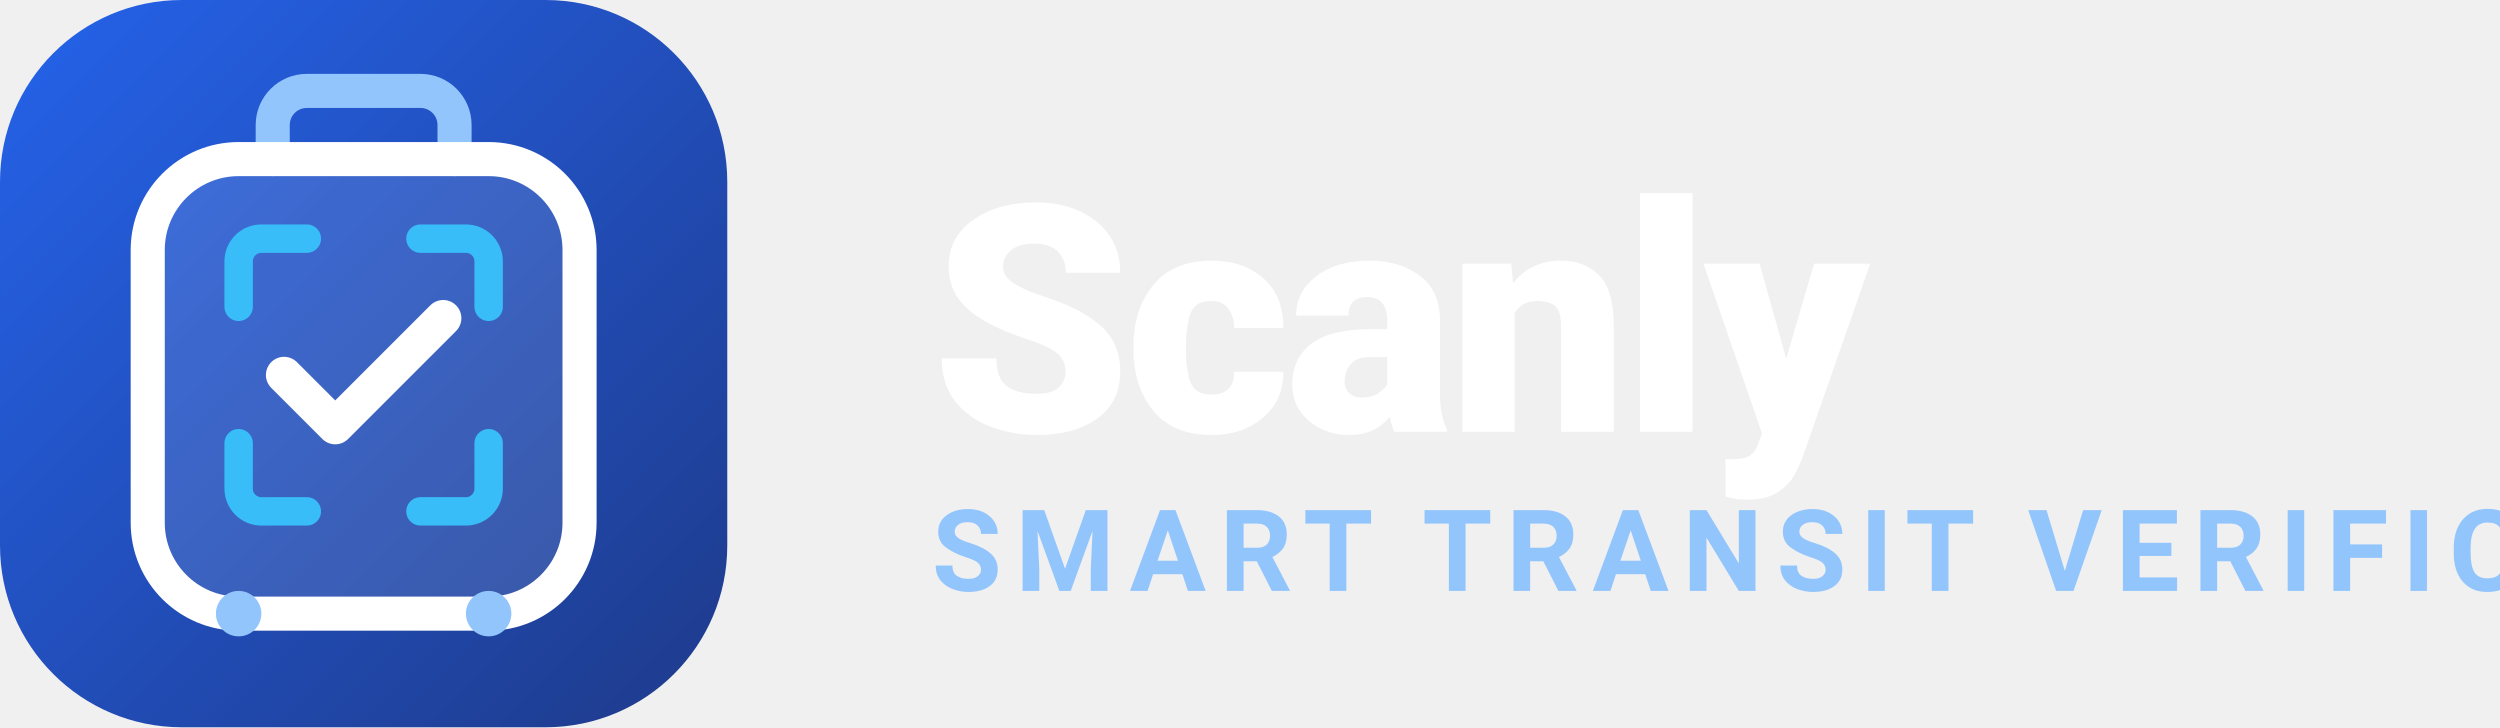
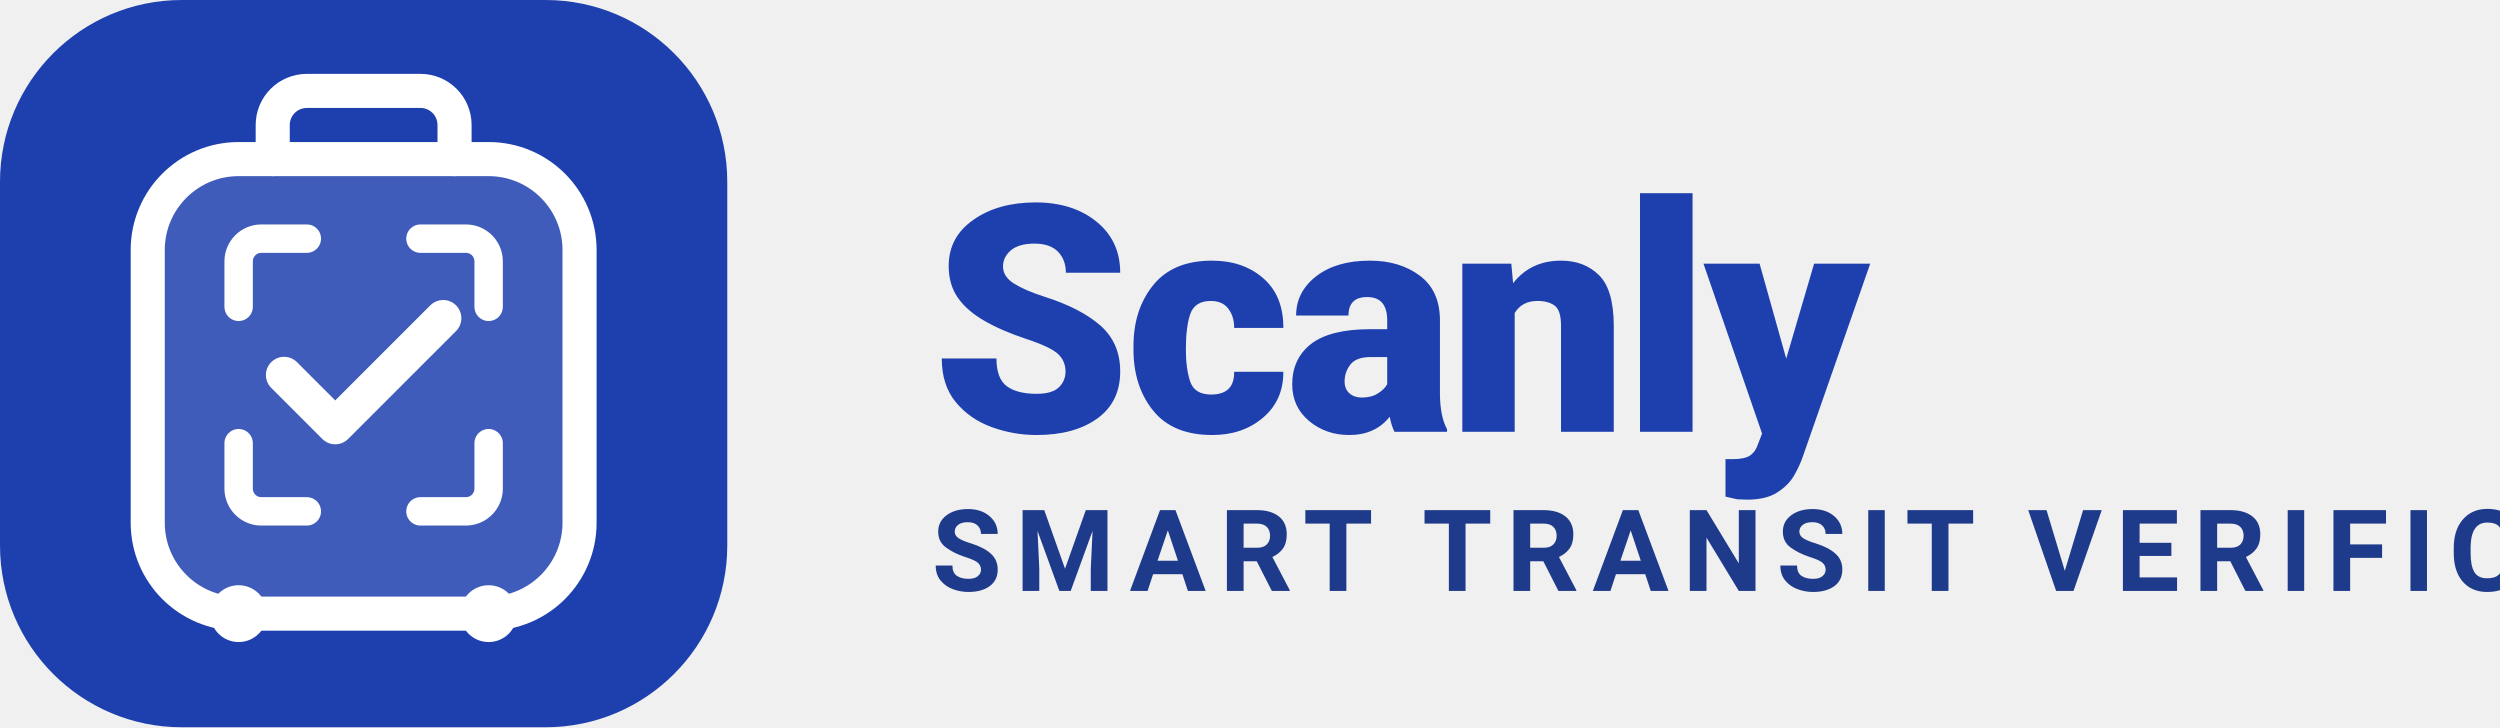
<svg xmlns="http://www.w3.org/2000/svg" viewBox="0 0 220 64" fill="none">
-   <defs>
-     <linearGradient id="scanly-grad-full" x1="0%" y1="0%" x2="100%" y2="100%">
-       <stop offset="0%" stop-color="#2563EB" />
-       <stop offset="100%" stop-color="#1E3A8A" />
-     </linearGradient>
-     <linearGradient id="scanly-laser-full" x1="0%" y1="0%" x2="100%" y2="0%">
-       <stop offset="0%" stop-color="#38BDF8" stop-opacity="0" />
-       <stop offset="50%" stop-color="#38BDF8" stop-opacity="1" />
-       <stop offset="100%" stop-color="#38BDF8" stop-opacity="0" />
-     </linearGradient>
-   </defs>
  <g transform="translate(0, 0)">
-     <rect width="64" height="64" rx="16" fill="url(#scanly-grad-full)" />
-     <path d="M24 14V11C24 9.343 25.343 8 27 8H37C38.657 8 40 9.343 40 11V14" stroke="#93C5FD" stroke-width="3" stroke-linecap="round" />
-     <rect x="13" y="14" width="38" height="40" rx="8" fill="#FFFFFF" fill-opacity="0.12" stroke="#FFFFFF" stroke-width="3" />
-     <path d="M21 27V23C21 21.895 21.895 21 23 21H27" stroke="#38BDF8" stroke-width="2.5" stroke-linecap="round" />
-     <path d="M43 27V23C43 21.895 42.105 21 41 21H37" stroke="#38BDF8" stroke-width="2.5" stroke-linecap="round" />
-     <path d="M21 39V43C21 44.105 21.895 45 23 45H27" stroke="#38BDF8" stroke-width="2.5" stroke-linecap="round" />
-     <path d="M43 39V43C43 44.105 42.105 45 41 45H37" stroke="#38BDF8" stroke-width="2.5" stroke-linecap="round" />
+     <rect width="64" height="64" rx="16" fill="#1E40AF" />
+     <path d="M24 14V11C24 9.343 25.343 8 27 8H37C38.657 8 40 9.343 40 11V14" stroke="#FFFFFF" stroke-width="3" stroke-linecap="round" />
+     <rect x="13" y="14" width="38" height="40" rx="8" fill="#FFFFFF" fill-opacity="0.15" stroke="#FFFFFF" stroke-width="3" />
+     <path d="M21 27V23C21 21.895 21.895 21 23 21H27" stroke="#FFFFFF" stroke-width="2.5" stroke-linecap="round" />
+     <path d="M43 27V23C43 21.895 42.105 21 41 21H37" stroke="#FFFFFF" stroke-width="2.5" stroke-linecap="round" />
+     <path d="M21 39V43C21 44.105 21.895 45 23 45H27" stroke="#FFFFFF" stroke-width="2.5" stroke-linecap="round" />
+     <path d="M43 39V43C43 44.105 42.105 45 41 45H37" stroke="#FFFFFF" stroke-width="2.5" stroke-linecap="round" />
    <path d="M25 33L29.5 37.5L39 28" stroke="#FFFFFF" stroke-width="3.2" stroke-linecap="round" stroke-linejoin="round" />
-     <line x1="16" y1="33" x2="48" y2="33" stroke="url(#scanly-laser-full)" stroke-width="1.5" stroke-linecap="round" />
-     <circle cx="21" cy="54" r="2" fill="#93C5FD" />
-     <circle cx="43" cy="54" r="2" fill="#93C5FD" />
+     <circle cx="21" cy="54" r="2.5" fill="#FFFFFF" />
+     <circle cx="43" cy="54" r="2.5" fill="#FFFFFF" />
  </g>
-   <text x="82" y="38" font-family="system-ui, -apple-system, BlinkMacSystemFont, 'Segoe UI', Roboto, sans-serif" font-weight="900" font-size="28" fill="#FFFFFF" letter-spacing="-0.5">Scanly</text>
-   <text x="82" y="52" font-family="system-ui, -apple-system, BlinkMacSystemFont, 'Segoe UI', Roboto, sans-serif" font-weight="700" font-size="10" fill="#93C5FD" letter-spacing="1.2">SMART TRANSIT VERIFICATION</text>
+   <text x="82" y="38" font-family="system-ui, -apple-system, BlinkMacSystemFont, 'Segoe UI', Roboto, sans-serif" font-weight="900" font-size="28" fill="#1E40AF" letter-spacing="-0.5">Scanly</text>
+   <text x="82" y="52" font-family="system-ui, -apple-system, BlinkMacSystemFont, 'Segoe UI', Roboto, sans-serif" font-weight="700" font-size="10" fill="#1E3A8A" letter-spacing="1.2">SMART TRANSIT VERIFICATION</text>
</svg>
